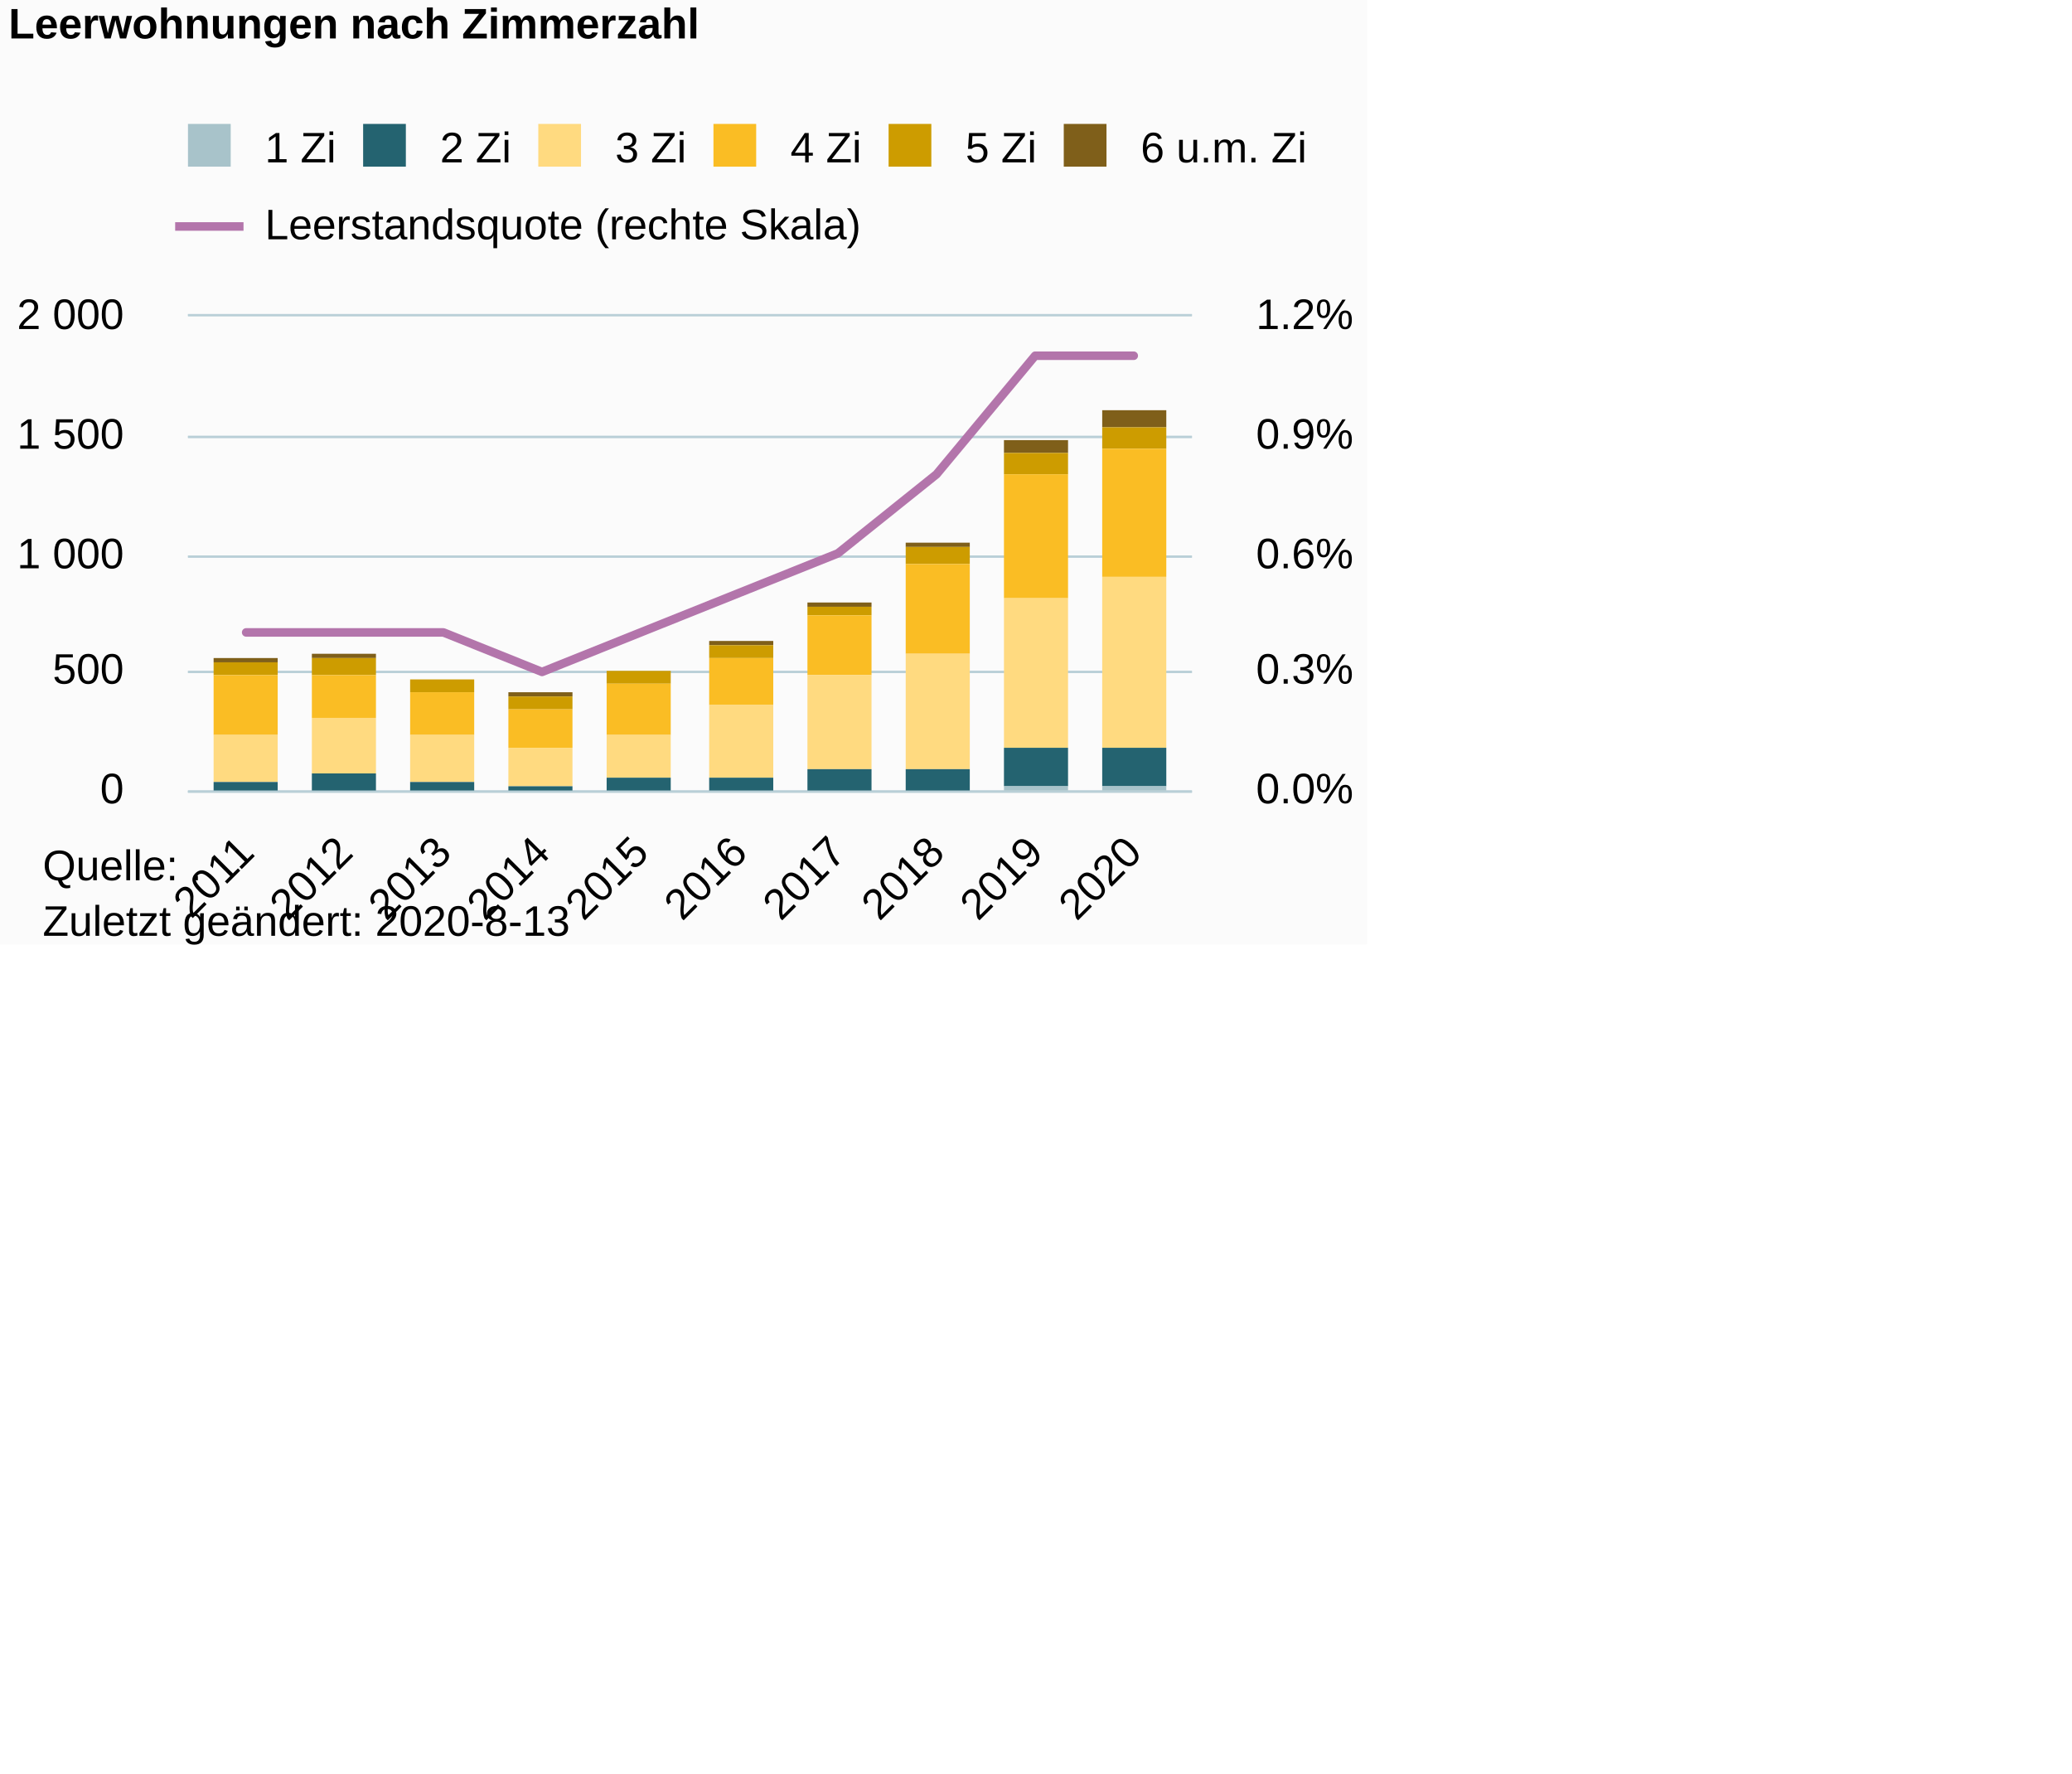
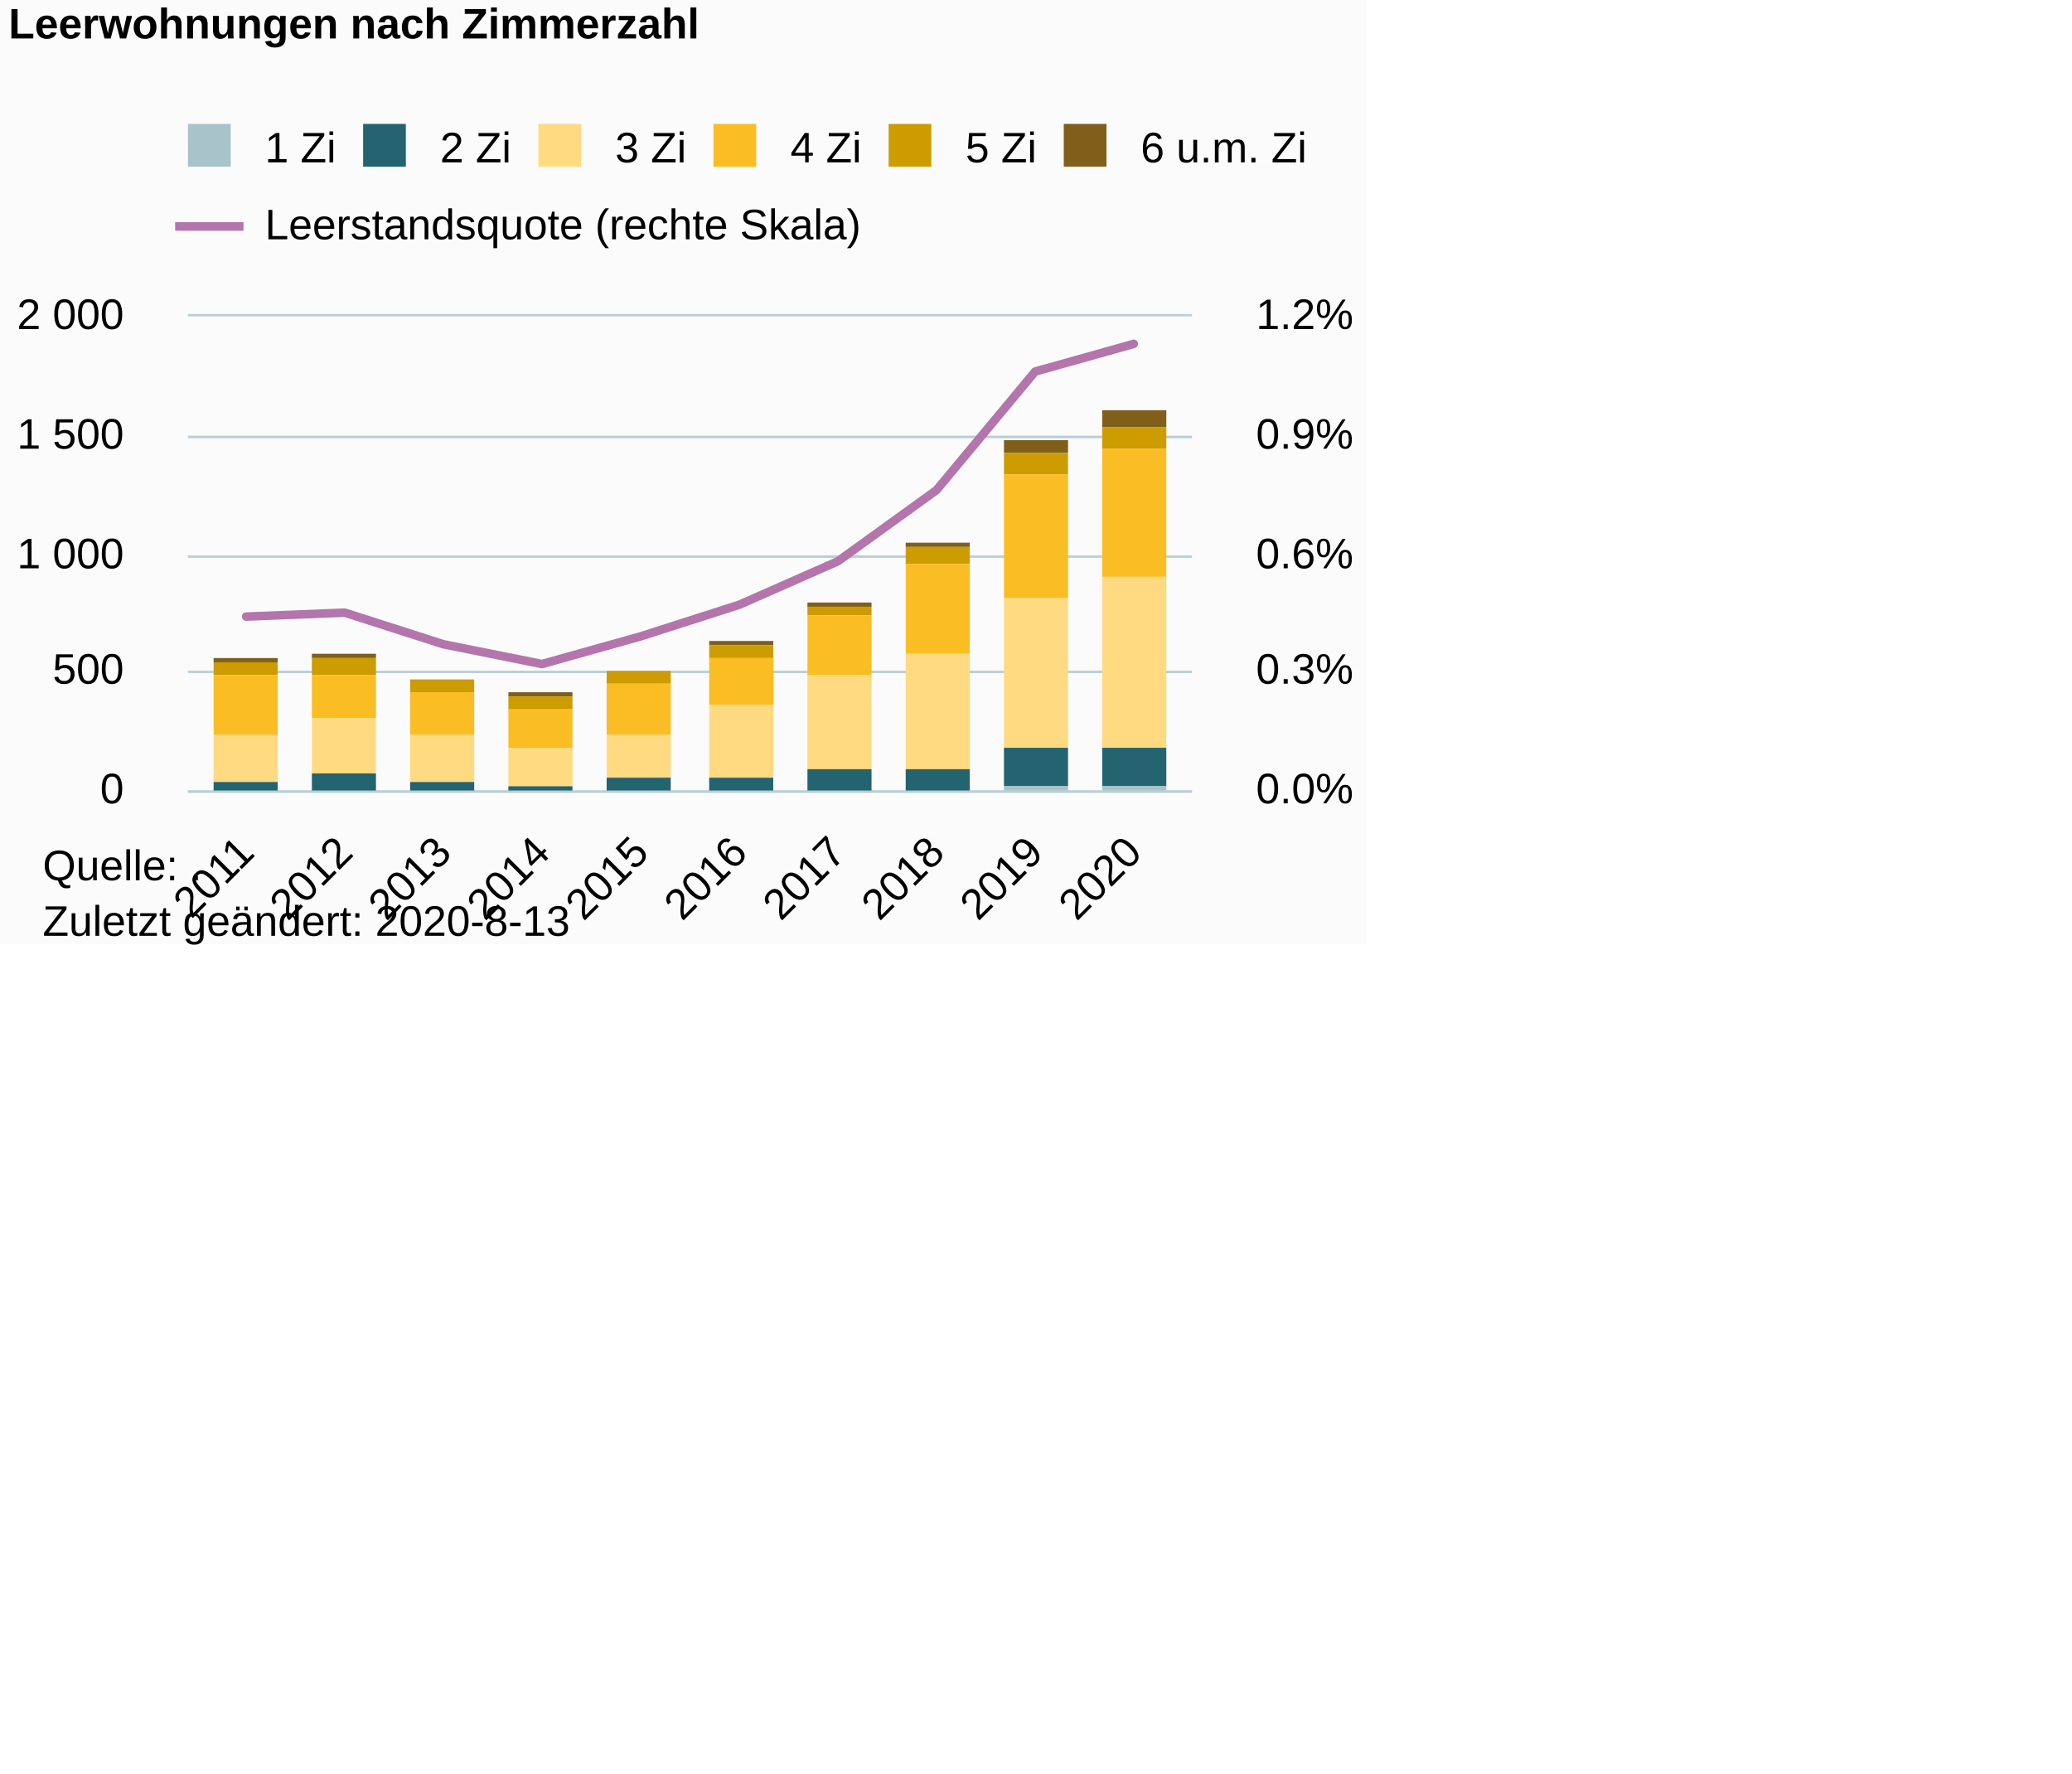
<svg xmlns="http://www.w3.org/2000/svg" version="1.1" class="highcharts-root" style="font-family:Arial;font-size:10px;color:#000000;fill:#000000;" viewBox="0 0 485 415">
  <defs>
-     <clipPath id="highcharts-acy358j-78-">
+     <clipPath id="highcharts-mstv9k7-78-">
      <rect x="0" y="0" width="235" height="111" fill="none" />
    </clipPath>
-     <clipPath id="highcharts-acy358j-89-">
+     <clipPath id="highcharts-mstv9k7-89-">
      <rect x="0" y="0" width="235" height="111" fill="none" />
    </clipPath>
-     <clipPath id="highcharts-acy358j-150-">
+     <clipPath id="highcharts-mstv9k7-150-">
      <rect x="0" y="0" width="235" height="111" fill="none" />
    </clipPath>
  </defs>
  <rect fill="#fbfbfb" class="highcharts-background" x="0" y="0" width="320" height="221" rx="0" ry="0" />
  <rect fill="none" class="highcharts-plot-background" x="44" y="74" width="235" height="111" />
  <g class="highcharts-pane-group" data-z-index="0" />
  <g class="highcharts-grid highcharts-xaxis-grid" data-z-index="1">
    <path fill="none" data-z-index="1" class="highcharts-grid-line" d="M 57.5 74 L 57.5 185" opacity="1" />
    <path fill="none" data-z-index="1" class="highcharts-grid-line" d="M 80.5 74 L 80.5 185" opacity="1" />
    <path fill="none" data-z-index="1" class="highcharts-grid-line" d="M 103.5 74 L 103.5 185" opacity="1" />
    <path fill="none" data-z-index="1" class="highcharts-grid-line" d="M 126.5 74 L 126.5 185" opacity="1" />
    <path fill="none" data-z-index="1" class="highcharts-grid-line" d="M 149.5 74 L 149.5 185" opacity="1" />
    <path fill="none" data-z-index="1" class="highcharts-grid-line" d="M 172.5 74 L 172.5 185" opacity="1" />
    <path fill="none" data-z-index="1" class="highcharts-grid-line" d="M 195.5 74 L 195.5 185" opacity="1" />
    <path fill="none" data-z-index="1" class="highcharts-grid-line" d="M 218.5 74 L 218.5 185" opacity="1" />
    <path fill="none" data-z-index="1" class="highcharts-grid-line" d="M 241.5 74 L 241.5 185" opacity="1" />
    <path fill="none" data-z-index="1" class="highcharts-grid-line" d="M 264.5 74 L 264.5 185" opacity="1" />
  </g>
  <rect fill="none" class="highcharts-plot-border" data-z-index="1" x="44" y="74" width="235" height="111" />
  <g class="highcharts-grid highcharts-yaxis-grid" data-z-index="1">
    <path fill="none" stroke="#B9CFD7" stroke-width="0.5" data-z-index="1" class="highcharts-grid-line" d="M 44 185.25 L 279 185.25" opacity="1" />
    <path fill="none" stroke="#B9CFD7" stroke-width="0.5" data-z-index="1" class="highcharts-grid-line" d="M 44 157.25 L 279 157.25" opacity="1" />
    <path fill="none" stroke="#B9CFD7" stroke-width="0.5" data-z-index="1" class="highcharts-grid-line" d="M 44 130.25 L 279 130.25" opacity="1" />
    <path fill="none" stroke="#B9CFD7" stroke-width="0.5" data-z-index="1" class="highcharts-grid-line" d="M 44 102.25 L 279 102.25" opacity="1" />
    <path fill="none" stroke="#B9CFD7" stroke-width="0.5" data-z-index="1" class="highcharts-grid-line" d="M 44 73.75 L 279 73.75" opacity="1" />
  </g>
  <g class="highcharts-grid highcharts-yaxis-grid" data-z-index="1">
    <path fill="none" stroke="#B9CFD7" stroke-width="0.5" data-z-index="1" class="highcharts-grid-line" d="M 44 185.25 L 279 185.25" opacity="1" />
    <path fill="none" stroke="#B9CFD7" stroke-width="0.5" data-z-index="1" class="highcharts-grid-line" d="M 44 157.25 L 279 157.25" opacity="1" />
    <path fill="none" stroke="#B9CFD7" stroke-width="0.5" data-z-index="1" class="highcharts-grid-line" d="M 44 130.25 L 279 130.25" opacity="1" />
    <path fill="none" stroke="#B9CFD7" stroke-width="0.5" data-z-index="1" class="highcharts-grid-line" d="M 44 102.25 L 279 102.25" opacity="1" />
    <path fill="none" stroke="#B9CFD7" stroke-width="0.5" data-z-index="1" class="highcharts-grid-line" d="M 44 73.75 L 279 73.75" opacity="1" />
  </g>
  <g class="highcharts-axis highcharts-xaxis" data-z-index="2">
    <path fill="none" class="highcharts-axis-line" stroke="#B9CFD7" stroke-width="0.5" data-z-index="7" d="M 44 185.25 L 279 185.25" />
  </g>
  <g class="highcharts-axis highcharts-yaxis" data-z-index="2">
    <path fill="none" class="highcharts-axis-line" data-z-index="7" d="M 44 74 L 44 185" />
  </g>
  <g class="highcharts-axis highcharts-yaxis" data-z-index="2">
    <path fill="none" class="highcharts-axis-line" data-z-index="7" d="M 279 74 L 279 185" />
  </g>
  <g class="highcharts-series-group" data-z-index="3">
-     <g class="highcharts-series highcharts-series-0 highcharts-column-series" data-z-index="0.1" opacity="1" transform="translate(44,74) scale(1 1)" clip-path="url(#highcharts-acy358j-89-)">
+     <g class="highcharts-series highcharts-series-0 highcharts-column-series" data-z-index="0.1" opacity="1" transform="translate(44,74) scale(1 1)" clip-path="url(#highcharts-mstv9k7-89-)">
      <rect x="6" y="80" width="15" height="1" fill="#7F5F1A" opacity="1" class="highcharts-point" />
      <rect x="29" y="79" width="15" height="1" fill="#7F5F1A" opacity="1" class="highcharts-point" />
      <rect x="52" y="85" width="15" height="0" fill="#7F5F1A" opacity="1" class="highcharts-point" />
      <rect x="75" y="88" width="15" height="1" fill="#7F5F1A" opacity="1" class="highcharts-point" />
      <rect x="98" y="83" width="15" height="0" fill="#7F5F1A" opacity="1" class="highcharts-point" />
      <rect x="122" y="76" width="15" height="1" fill="#7F5F1A" opacity="1" class="highcharts-point" />
      <rect x="145" y="67" width="15" height="1" fill="#7F5F1A" opacity="1" class="highcharts-point" />
      <rect x="168" y="53" width="15" height="1" fill="#7F5F1A" opacity="1" class="highcharts-point" />
      <rect x="191" y="29" width="15" height="3" fill="#7F5F1A" opacity="1" class="highcharts-point" />
      <rect x="214" y="22" width="15" height="4" fill="#7F5F1A" opacity="1" class="highcharts-point" />
    </g>
    <g class="highcharts-markers highcharts-series-0 highcharts-column-series" data-z-index="0.1" opacity="1" transform="translate(44,74) scale(1 1)" clip-path="none" />
-     <g class="highcharts-series highcharts-series-1 highcharts-column-series" data-z-index="0.1" opacity="1" transform="translate(44,74) scale(1 1)" clip-path="url(#highcharts-acy358j-89-)">
+     <g class="highcharts-series highcharts-series-1 highcharts-column-series" data-z-index="0.1" opacity="1" transform="translate(44,74) scale(1 1)" clip-path="url(#highcharts-mstv9k7-89-)">
      <rect x="6" y="81" width="15" height="3" fill="#CD9C00" opacity="1" class="highcharts-point" />
      <rect x="29" y="80" width="15" height="4" fill="#CD9C00" opacity="1" class="highcharts-point" />
      <rect x="52" y="85" width="15" height="3" fill="#CD9C00" opacity="1" class="highcharts-point" />
      <rect x="75" y="89" width="15" height="3" fill="#CD9C00" opacity="1" class="highcharts-point" />
      <rect x="98" y="83" width="15" height="3" fill="#CD9C00" opacity="1" class="highcharts-point" />
      <rect x="122" y="77" width="15" height="3" fill="#CD9C00" opacity="1" class="highcharts-point" />
      <rect x="145" y="68" width="15" height="2" fill="#CD9C00" opacity="1" class="highcharts-point" />
      <rect x="168" y="54" width="15" height="4" fill="#CD9C00" opacity="1" class="highcharts-point" />
      <rect x="191" y="32" width="15" height="5" fill="#CD9C00" opacity="1" class="highcharts-point" />
      <rect x="214" y="26" width="15" height="5" fill="#CD9C00" opacity="1" class="highcharts-point" />
    </g>
    <g class="highcharts-markers highcharts-series-1 highcharts-column-series" data-z-index="0.1" opacity="1" transform="translate(44,74) scale(1 1)" clip-path="none" />
-     <g class="highcharts-series highcharts-series-2 highcharts-column-series" data-z-index="0.1" opacity="1" transform="translate(44,74) scale(1 1)" clip-path="url(#highcharts-acy358j-89-)">
+     <g class="highcharts-series highcharts-series-2 highcharts-column-series" data-z-index="0.1" opacity="1" transform="translate(44,74) scale(1 1)" clip-path="url(#highcharts-mstv9k7-89-)">
      <rect x="6" y="84" width="15" height="14" fill="#FABD24" opacity="1" class="highcharts-point" />
      <rect x="29" y="84" width="15" height="10" fill="#FABD24" opacity="1" class="highcharts-point" />
      <rect x="52" y="88" width="15" height="10" fill="#FABD24" opacity="1" class="highcharts-point" />
      <rect x="75" y="92" width="15" height="9" fill="#FABD24" opacity="1" class="highcharts-point" />
      <rect x="98" y="86" width="15" height="12" fill="#FABD24" opacity="1" class="highcharts-point" />
      <rect x="122" y="80" width="15" height="11" fill="#FABD24" opacity="1" class="highcharts-point" />
      <rect x="145" y="70" width="15" height="14" fill="#FABD24" opacity="1" class="highcharts-point" />
      <rect x="168" y="58" width="15" height="21" fill="#FABD24" opacity="1" class="highcharts-point" />
      <rect x="191" y="37" width="15" height="29" fill="#FABD24" opacity="1" class="highcharts-point" />
      <rect x="214" y="31" width="15" height="30" fill="#FABD24" opacity="1" class="highcharts-point" />
    </g>
    <g class="highcharts-markers highcharts-series-2 highcharts-column-series" data-z-index="0.1" opacity="1" transform="translate(44,74) scale(1 1)" clip-path="none" />
-     <g class="highcharts-series highcharts-series-3 highcharts-column-series" data-z-index="0.1" opacity="1" transform="translate(44,74) scale(1 1)" clip-path="url(#highcharts-acy358j-89-)">
+     <g class="highcharts-series highcharts-series-3 highcharts-column-series" data-z-index="0.1" opacity="1" transform="translate(44,74) scale(1 1)" clip-path="url(#highcharts-mstv9k7-89-)">
      <rect x="6" y="98" width="15" height="11" fill="#FFDA80" opacity="1" class="highcharts-point" />
      <rect x="29" y="94" width="15" height="13" fill="#FFDA80" opacity="1" class="highcharts-point" />
      <rect x="52" y="98" width="15" height="11" fill="#FFDA80" opacity="1" class="highcharts-point" />
      <rect x="75" y="101" width="15" height="9" fill="#FFDA80" opacity="1" class="highcharts-point" />
      <rect x="98" y="98" width="15" height="10" fill="#FFDA80" opacity="1" class="highcharts-point" />
      <rect x="122" y="91" width="15" height="17" fill="#FFDA80" opacity="1" class="highcharts-point" />
      <rect x="145" y="84" width="15" height="22" fill="#FFDA80" opacity="1" class="highcharts-point" />
      <rect x="168" y="79" width="15" height="27" fill="#FFDA80" opacity="1" class="highcharts-point" />
      <rect x="191" y="66" width="15" height="35" fill="#FFDA80" opacity="1" class="highcharts-point" />
      <rect x="214" y="61" width="15" height="40" fill="#FFDA80" opacity="1" class="highcharts-point" />
    </g>
    <g class="highcharts-markers highcharts-series-3 highcharts-column-series" data-z-index="0.1" opacity="1" transform="translate(44,74) scale(1 1)" clip-path="none" />
-     <g class="highcharts-series highcharts-series-4 highcharts-column-series" data-z-index="0.1" opacity="1" transform="translate(44,74) scale(1 1)" clip-path="url(#highcharts-acy358j-89-)">
+     <g class="highcharts-series highcharts-series-4 highcharts-column-series" data-z-index="0.1" opacity="1" transform="translate(44,74) scale(1 1)" clip-path="url(#highcharts-mstv9k7-89-)">
      <rect x="6" y="109" width="15" height="2" fill="#246370" opacity="1" class="highcharts-point" />
      <rect x="29" y="107" width="15" height="4" fill="#246370" opacity="1" class="highcharts-point" />
      <rect x="52" y="109" width="15" height="2" fill="#246370" opacity="1" class="highcharts-point" />
      <rect x="75" y="110" width="15" height="2" fill="#246370" opacity="1" class="highcharts-point" />
      <rect x="98" y="108" width="15" height="4" fill="#246370" opacity="1" class="highcharts-point" />
      <rect x="122" y="108" width="15" height="4" fill="#246370" opacity="1" class="highcharts-point" />
      <rect x="145" y="106" width="15" height="5" fill="#246370" opacity="1" class="highcharts-point" />
      <rect x="168" y="106" width="15" height="5" fill="#246370" opacity="1" class="highcharts-point" />
      <rect x="191" y="101" width="15" height="9" fill="#246370" opacity="1" class="highcharts-point" />
      <rect x="214" y="101" width="15" height="9" fill="#246370" opacity="1" class="highcharts-point" />
    </g>
    <g class="highcharts-markers highcharts-series-4 highcharts-column-series" data-z-index="0.1" opacity="1" transform="translate(44,74) scale(1 1)" clip-path="none" />
-     <g class="highcharts-series highcharts-series-5 highcharts-column-series" data-z-index="0.1" opacity="1" transform="translate(44,74) scale(1 1)" clip-path="url(#highcharts-acy358j-89-)">
+     <g class="highcharts-series highcharts-series-5 highcharts-column-series" data-z-index="0.1" opacity="1" transform="translate(44,74) scale(1 1)" clip-path="url(#highcharts-mstv9k7-89-)">
      <rect x="6" y="111" width="15" height="1" fill="#A8C3CA" opacity="1" class="highcharts-point" />
      <rect x="29" y="111" width="15" height="1" fill="#A8C3CA" opacity="1" class="highcharts-point" />
      <rect x="52" y="111" width="15" height="1" fill="#A8C3CA" opacity="1" class="highcharts-point" />
      <rect x="75" y="112" width="15" height="0" fill="#A8C3CA" opacity="1" class="highcharts-point" />
      <rect x="98" y="112" width="15" height="0" fill="#A8C3CA" opacity="1" class="highcharts-point" />
      <rect x="122" y="112" width="15" height="0" fill="#A8C3CA" opacity="1" class="highcharts-point" />
      <rect x="145" y="111" width="15" height="1" fill="#A8C3CA" opacity="1" class="highcharts-point" />
      <rect x="168" y="111" width="15" height="1" fill="#A8C3CA" opacity="1" class="highcharts-point" />
      <rect x="191" y="110" width="15" height="2" fill="#A8C3CA" opacity="1" class="highcharts-point" />
      <rect x="214" y="110" width="15" height="2" fill="#A8C3CA" opacity="1" class="highcharts-point" />
    </g>
    <g class="highcharts-markers highcharts-series-5 highcharts-column-series" data-z-index="0.1" opacity="1" transform="translate(44,74) scale(1 1)" clip-path="none" />
-     <g class="highcharts-series highcharts-series-6 highcharts-line-series" data-z-index="0.1" opacity="1" transform="translate(44,74) scale(1 1)" clip-path="url(#highcharts-acy358j-150-)">
-       <path fill="none" d="M 13.62 74 L 36.704 74 L 59.789 74 L 82.873 83.25 L 105.958 74 L 129.042 64.75 L 152.127 55.5 L 175.211 37 L 198.296 9.25 L 221.38 9.25" class="highcharts-graph" data-z-index="1" stroke="#B375AB" stroke-width="2" stroke-linejoin="round" stroke-linecap="round" />
+     <g class="highcharts-series highcharts-series-6 highcharts-line-series" data-z-index="0.1" opacity="1" transform="translate(44,74) scale(1 1)" clip-path="url(#highcharts-mstv9k7-150-)">
+       <path fill="none" d="M 13.62 70.3 L 36.704 69.375 L 59.789 76.775 L 82.873 81.4 L 105.958 74.925 L 129.042 67.525 L 152.127 57.35 L 175.211 40.7 L 198.296 12.95 L 221.38 6.475" class="highcharts-graph" data-z-index="1" stroke="#B375AB" stroke-width="2" stroke-linejoin="round" stroke-linecap="round" />
    </g>
    <g class="highcharts-markers highcharts-series-6 highcharts-line-series" data-z-index="0.1" opacity="1" transform="translate(44,74) scale(1 1)" clip-path="none" />
  </g>
  <text x="2" text-anchor="start" class="highcharts-title" data-z-index="4" style="color:#000000;font-size:10px;font-weight:bold;fill:#000000;" y="9">
    <tspan>Leerwohnungen nach Zimmerzahl</tspan>
  </text>
  <text x="2" text-anchor="start" class="highcharts-subtitle" data-z-index="4" style="color:#000000;font-size:10px;font-weight:normal;font-family:Arial;fill:#000000;" y="26" />
  <text x="2" text-anchor="start" class="highcharts-caption" data-z-index="4" style="color:#666666;fill:#666666;" y="229" />
  <g class="highcharts-legend" data-z-index="7" transform="translate(40,29)">
    <rect fill="none" class="highcharts-legend-box" rx="0" ry="0" x="0" y="0" width="270" height="33" visibility="visible" />
    <g data-z-index="1">
      <g>
        <g class="highcharts-legend-item highcharts-column-series highcharts-color-undefined highcharts-series-5" data-z-index="1" transform="translate(1,-4)">
          <text x="21" style="color:#000000;cursor:pointer;font-size:10px;font-weight:normal;fill:#000000;" text-anchor="start" data-z-index="2" y="13">
            <tspan>1 Zi</tspan>
          </text>
          <rect x="3" y="4" width="10" height="10" fill="#A8C3CA" class="highcharts-point" data-z-index="3" />
        </g>
        <g class="highcharts-legend-item highcharts-column-series highcharts-color-undefined highcharts-series-4" data-z-index="1" transform="translate(42,-4)">
          <text x="21" y="13" style="color:#000000;cursor:pointer;font-size:10px;font-weight:normal;fill:#000000;" text-anchor="start" data-z-index="2">
            <tspan>2 Zi</tspan>
          </text>
          <rect x="3" y="4" width="10" height="10" fill="#246370" class="highcharts-point" data-z-index="3" />
        </g>
        <g class="highcharts-legend-item highcharts-column-series highcharts-color-undefined highcharts-series-3" data-z-index="1" transform="translate(83,-4)">
          <text x="21" y="13" style="color:#000000;cursor:pointer;font-size:10px;font-weight:normal;fill:#000000;" text-anchor="start" data-z-index="2">
            <tspan>3 Zi</tspan>
          </text>
          <rect x="3" y="4" width="10" height="10" fill="#FFDA80" class="highcharts-point" data-z-index="3" />
        </g>
        <g class="highcharts-legend-item highcharts-column-series highcharts-color-undefined highcharts-series-2" data-z-index="1" transform="translate(124,-4)">
          <text x="21" y="13" style="color:#000000;cursor:pointer;font-size:10px;font-weight:normal;fill:#000000;" text-anchor="start" data-z-index="2">
            <tspan>4 Zi</tspan>
          </text>
          <rect x="3" y="4" width="10" height="10" fill="#FABD24" class="highcharts-point" data-z-index="3" />
        </g>
        <g class="highcharts-legend-item highcharts-column-series highcharts-color-undefined highcharts-series-1" data-z-index="1" transform="translate(165,-4)">
          <text x="21" y="13" style="color:#000000;cursor:pointer;font-size:10px;font-weight:normal;fill:#000000;" text-anchor="start" data-z-index="2">
            <tspan>5 Zi</tspan>
          </text>
          <rect x="3" y="4" width="10" height="10" fill="#CD9C00" class="highcharts-point" data-z-index="3" />
        </g>
        <g class="highcharts-legend-item highcharts-column-series highcharts-color-undefined highcharts-series-0" data-z-index="1" transform="translate(206,-4)">
          <text x="21" y="13" style="color:#000000;cursor:pointer;font-size:10px;font-weight:normal;fill:#000000;" text-anchor="start" data-z-index="2">
            <tspan>6 u.m. Zi</tspan>
          </text>
          <rect x="3" y="4" width="10" height="10" fill="#7F5F1A" class="highcharts-point" data-z-index="3" />
        </g>
        <g class="highcharts-legend-item highcharts-line-series highcharts-color-undefined highcharts-series-6" data-z-index="1" transform="translate(1,14)">
          <path fill="none" d="M 0 10 L 16 10" class="highcharts-graph" stroke="#B375AB" stroke-width="2" />
          <text x="21" y="13" style="color:#000000;cursor:pointer;font-size:10px;font-weight:normal;fill:#000000;" text-anchor="start" data-z-index="2">
            <tspan>Leerstandsquote (rechte Skala)</tspan>
          </text>
        </g>
      </g>
    </g>
  </g>
  <g class="highcharts-axis-labels highcharts-xaxis-labels" data-z-index="7">
    <text x="59.977" style="color:#000000;cursor:default;font-size:10px;fill:#000000;" text-anchor="end" transform="translate(0,0) rotate(-45 59.97687 200)" y="200" opacity="1">2011</text>
    <text x="83.061" style="color:#000000;cursor:default;font-size:10px;fill:#000000;" text-anchor="end" transform="translate(0,0) rotate(-45 83.06134 200)" y="200" opacity="1">2012</text>
    <text x="106.146" style="color:#000000;cursor:default;font-size:10px;fill:#000000;" text-anchor="end" transform="translate(0,0) rotate(-45 106.1458 200)" y="200" opacity="1">2013</text>
    <text x="129.23" style="color:#000000;cursor:default;font-size:10px;fill:#000000;" text-anchor="end" transform="translate(0,0) rotate(-45 129.2303 200)" y="200" opacity="1">2014</text>
    <text x="152.315" style="color:#000000;cursor:default;font-size:10px;fill:#000000;" text-anchor="end" transform="translate(0,0) rotate(-45 152.3148 200)" y="200" opacity="1">2015</text>
    <text x="175.399" style="color:#000000;cursor:default;font-size:10px;fill:#000000;" text-anchor="end" transform="translate(0,0) rotate(-45 175.3993 200)" y="200" opacity="1">2016</text>
    <text x="198.484" style="color:#000000;cursor:default;font-size:10px;fill:#000000;" text-anchor="end" transform="translate(0,0) rotate(-45 198.4837 200)" y="200" opacity="1">2017</text>
    <text x="221.568" style="color:#000000;cursor:default;font-size:10px;fill:#000000;" text-anchor="end" transform="translate(0,0) rotate(-45 221.5682 200)" y="200" opacity="1">2018</text>
    <text x="244.653" style="color:#000000;cursor:default;font-size:10px;fill:#000000;" text-anchor="end" transform="translate(0,0) rotate(-45 244.6527 200)" y="200" opacity="1">2019</text>
    <text x="267.737" style="color:#000000;cursor:default;font-size:10px;fill:#000000;" text-anchor="end" transform="translate(0,0) rotate(-45 267.7372 200)" y="200" opacity="1">2020</text>
  </g>
  <g class="highcharts-axis-labels highcharts-yaxis-labels" data-z-index="7">
    <text x="29" style="color:#000000;cursor:default;font-size:10px;fill:#000000;" text-anchor="end" transform="translate(0,0)" y="188" opacity="1">0</text>
    <text x="29" style="color:#000000;cursor:default;font-size:10px;fill:#000000;" text-anchor="end" transform="translate(0,0)" y="160" opacity="1">500</text>
    <text x="29" style="color:#000000;cursor:default;font-size:10px;fill:#000000;" text-anchor="end" transform="translate(0,0)" y="133" opacity="1">
      <tspan>1 000</tspan>
    </text>
    <text x="29" style="color:#000000;cursor:default;font-size:10px;fill:#000000;" text-anchor="end" transform="translate(0,0)" y="105" opacity="1">
      <tspan>1 500</tspan>
    </text>
    <text x="29" style="color:#000000;cursor:default;font-size:10px;fill:#000000;" text-anchor="end" transform="translate(0,0)" y="77" opacity="1">
      <tspan>2 000</tspan>
    </text>
  </g>
  <g class="highcharts-axis-labels highcharts-yaxis-labels" data-z-index="7">
    <text x="294" style="color:#000000;cursor:default;font-size:10px;fill:#000000;" text-anchor="start" transform="translate(0,0)" y="188" opacity="1">0.0%</text>
    <text x="294" style="color:#000000;cursor:default;font-size:10px;fill:#000000;" text-anchor="start" transform="translate(0,0)" y="160" opacity="1">0.3%</text>
    <text x="294" style="color:#000000;cursor:default;font-size:10px;fill:#000000;" text-anchor="start" transform="translate(0,0)" y="133" opacity="1">0.6%</text>
    <text x="294" style="color:#000000;cursor:default;font-size:10px;fill:#000000;" text-anchor="start" transform="translate(0,0)" y="105" opacity="1">0.9%</text>
    <text x="294" style="color:#000000;cursor:default;font-size:10px;fill:#000000;" text-anchor="start" transform="translate(0,0)" y="77" opacity="1">1.2%</text>
  </g>
  <text x="10" class="highcharts-credits" text-anchor="start" data-z-index="8" style="cursor:default;color:#000000;font-size:10px;fill:#000000;" y="206">
    <tspan>Quelle: .</tspan>
    <tspan x="10" dy="13">Zuletzt geändert: 2020-8-13</tspan>
  </text>
</svg>
